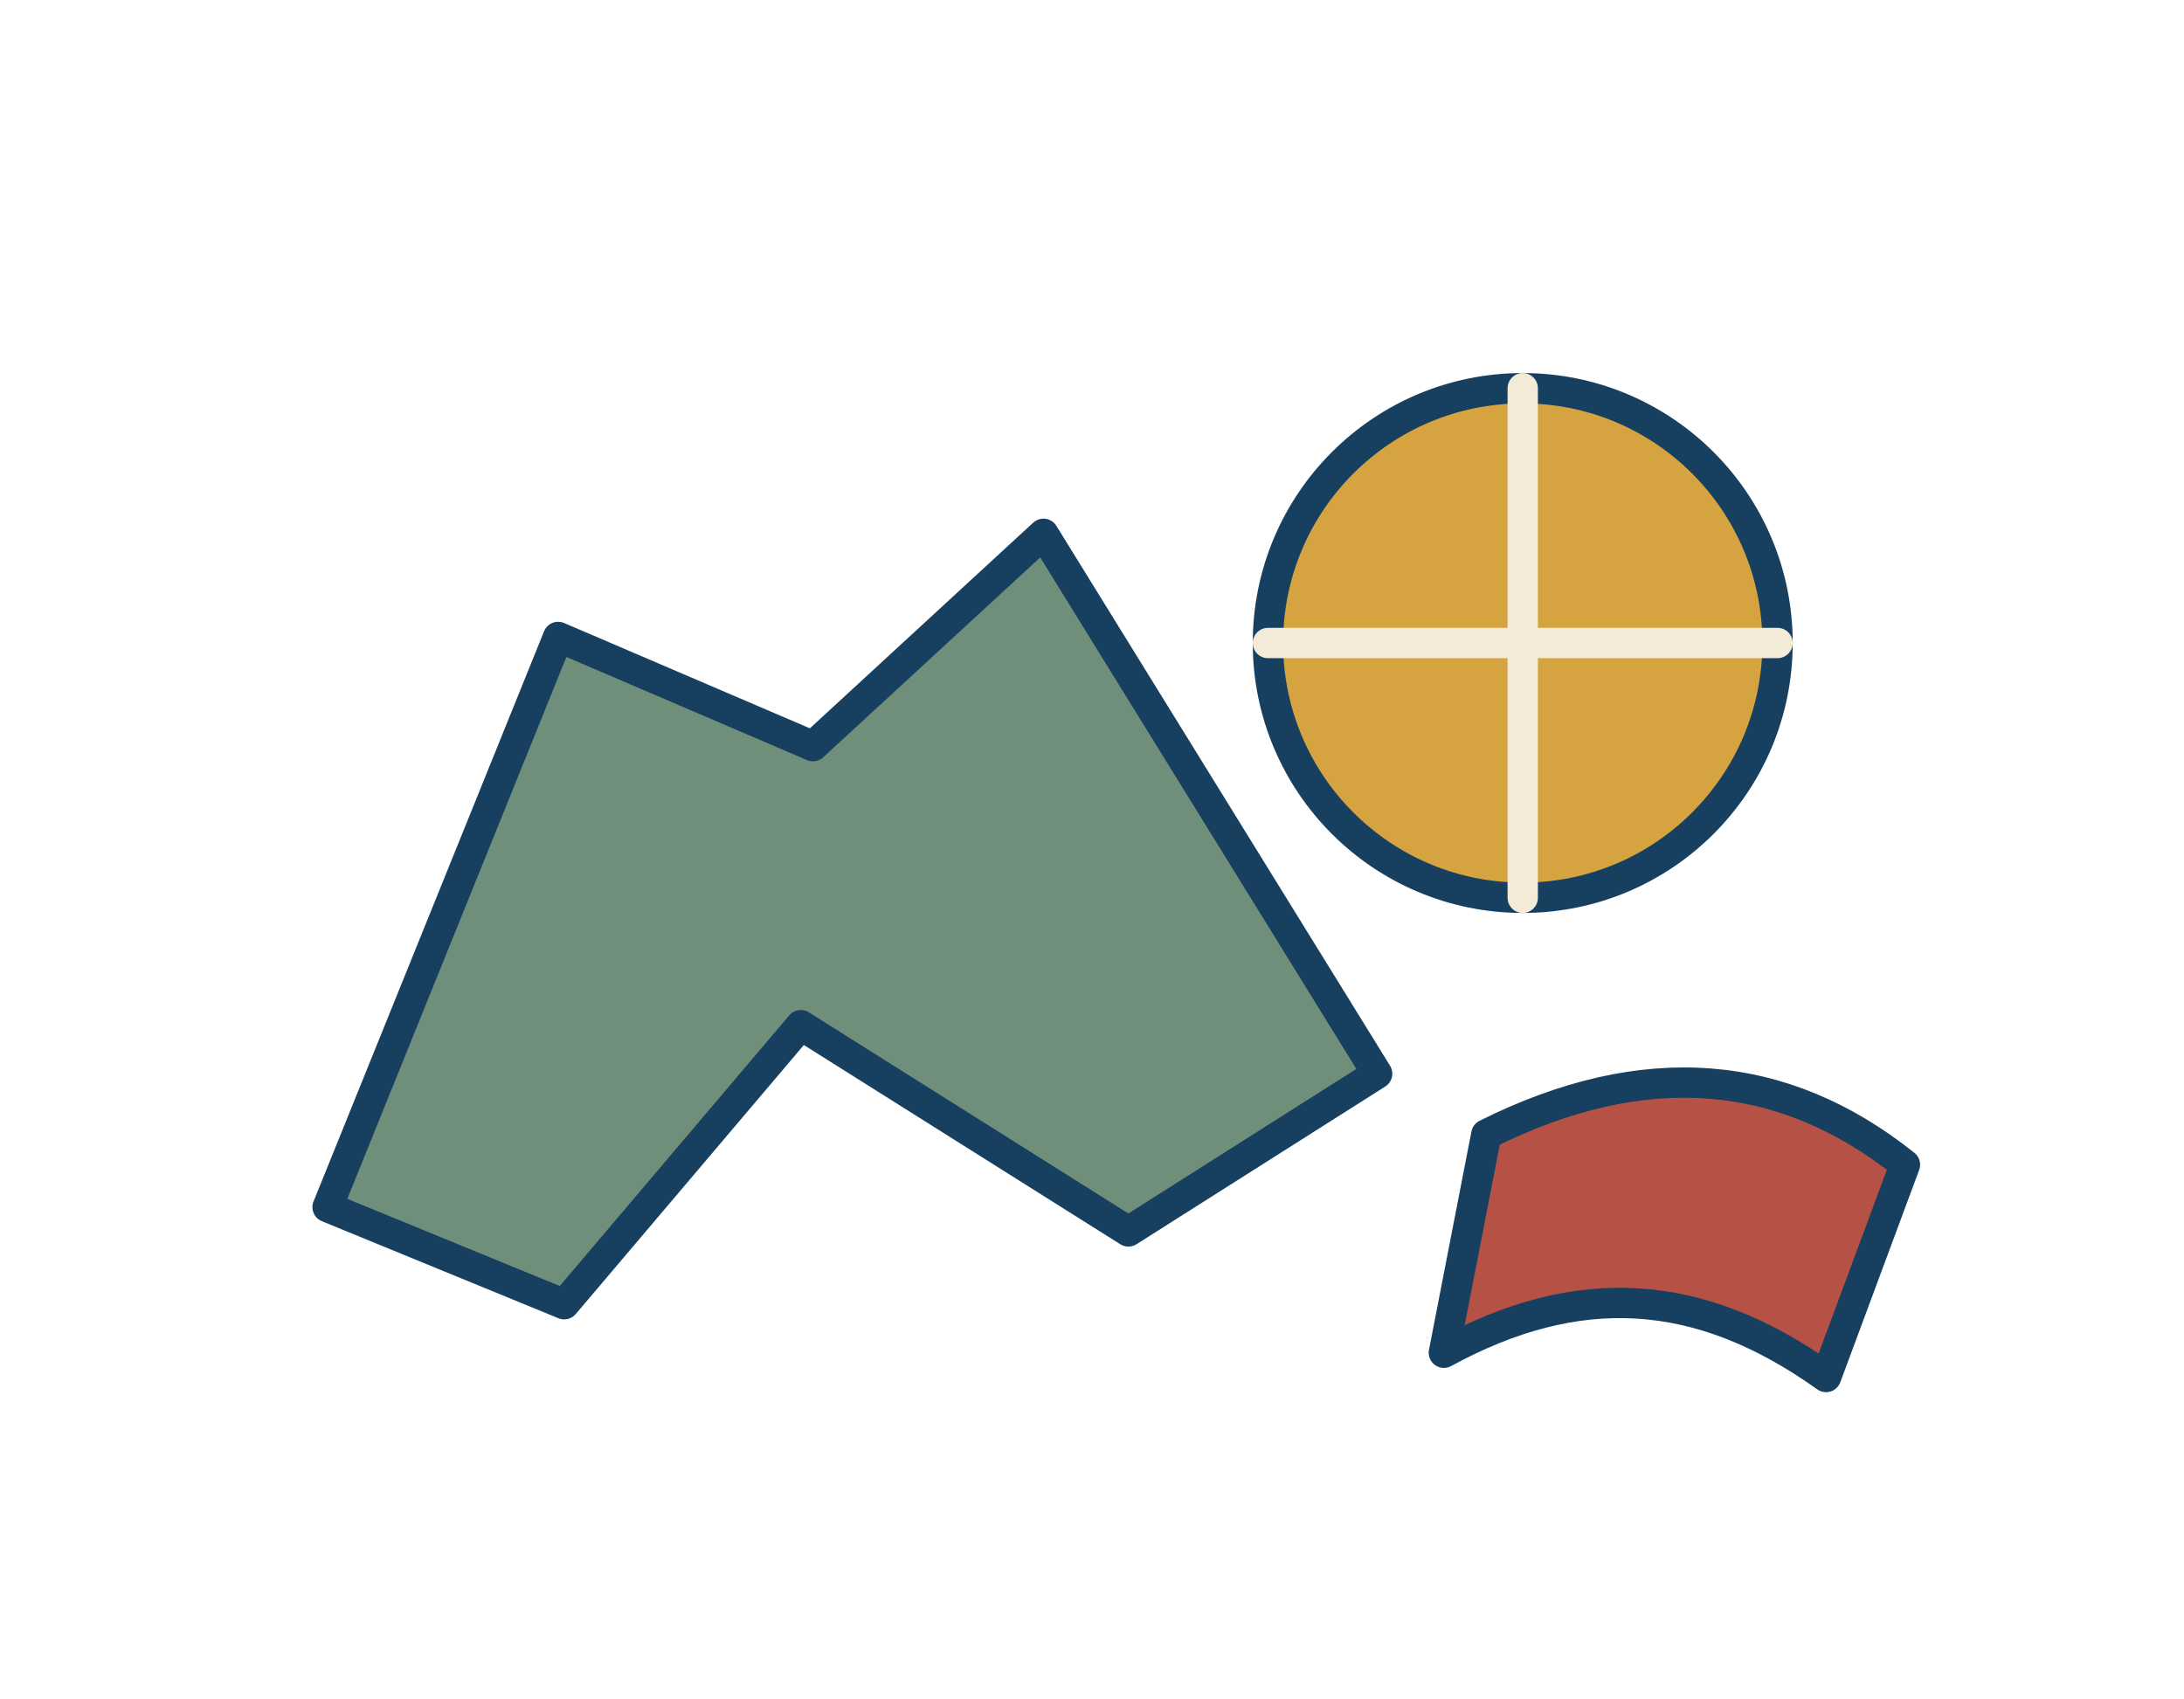
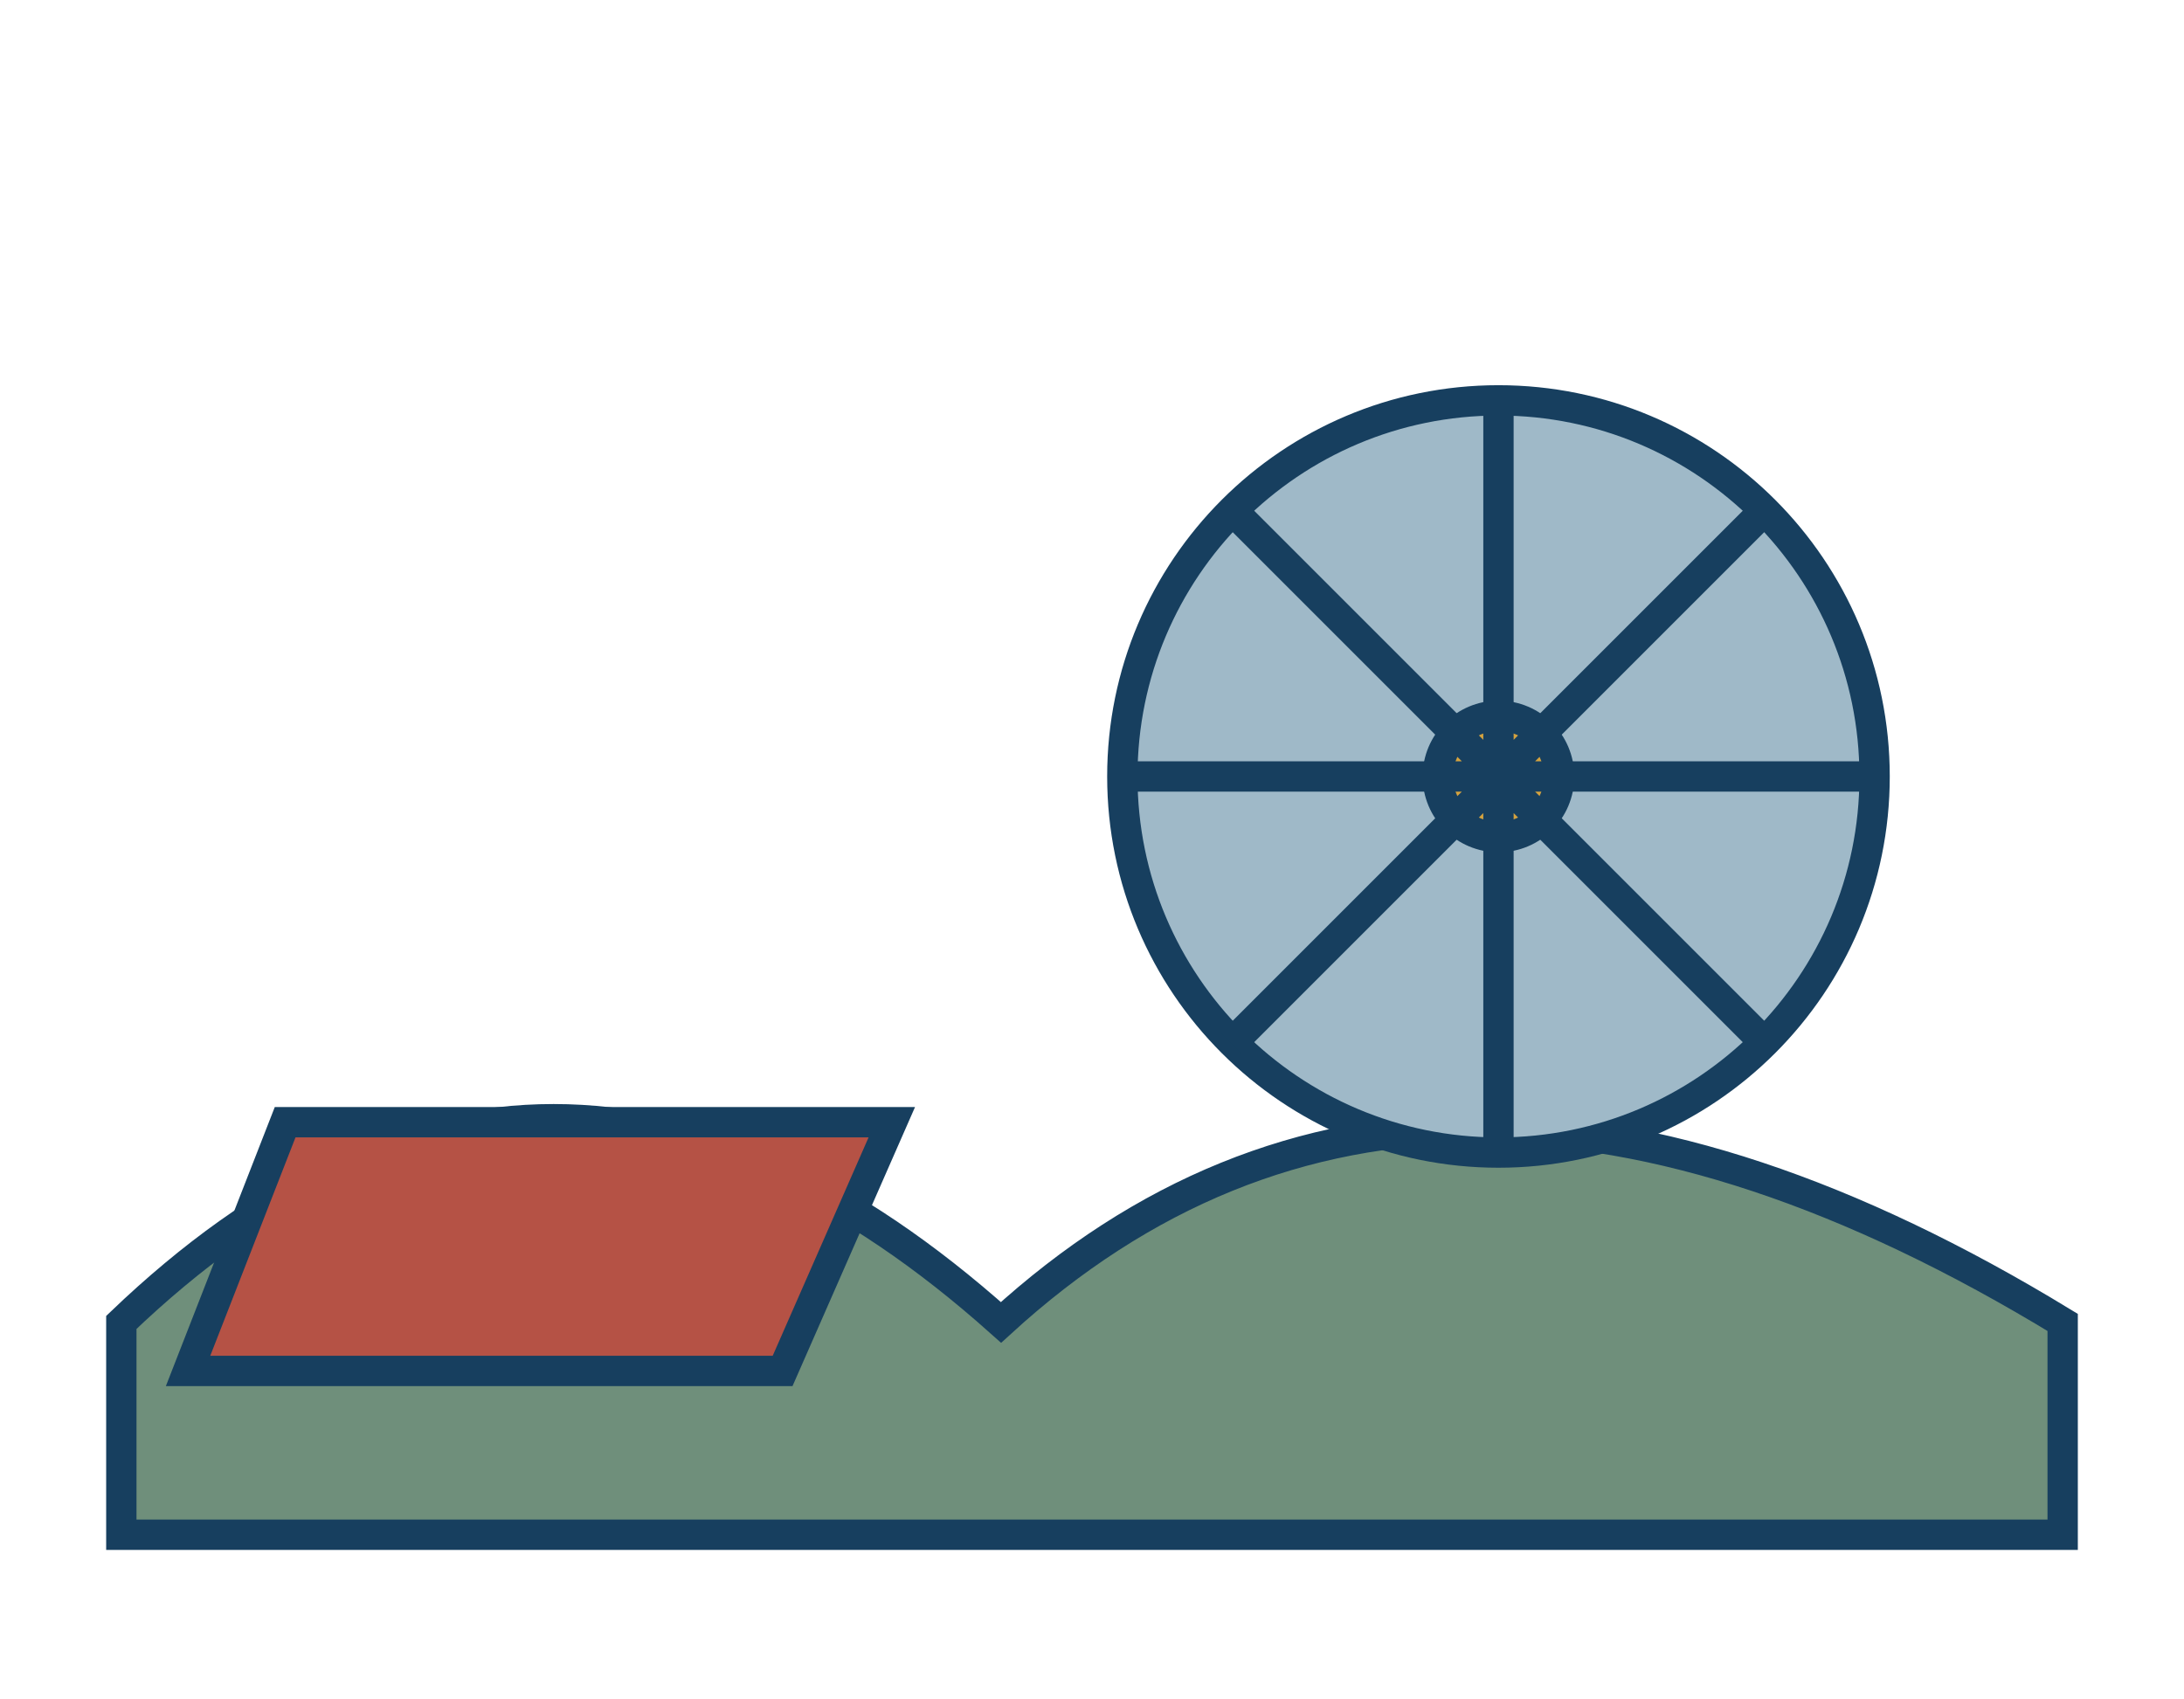
- <svg xmlns="http://www.w3.org/2000/svg" width="360" height="280" viewBox="0 0 360 280">
-   <g stroke="#173f5f" stroke-width="5" stroke-linecap="round" stroke-linejoin="round">
-     <path d="M54 199l38-94 42 18 38-35 55 89-41 26-54-34-39 46z" fill="#6f8f7b" />
-     <circle cx="251" cy="106" r="42" fill="#d5a33f" />
-     <path d="M251 64v84M209 106h84" fill="none" stroke="#f3ead7" />
-     <path d="M245 187c26-13 49-11 69 5l-13 35c-21-15-41-16-63-4z" fill="#b55245" />
+ <svg xmlns="http://www.w3.org/2000/svg" viewBox="0 0 360 280">
+   <g stroke="#173f5f" stroke-width="5">
+     <path fill="#6f8f7b" d="M20 218q70-67 145 0 70-64 175 0v35H20z" />
+     <circle cx="247" cy="128" r="62" fill="#9fb9c8" />
+     <circle cx="247" cy="128" r="10" fill="#d5a33f" />
+     <path d="M247 66v124M185 128h124M203 84l88 88M291 84l-88 88" fill="none" />
+     <path fill="#b55245" d="M47 185h100l-18 41H31z" />
  </g>
</svg>
